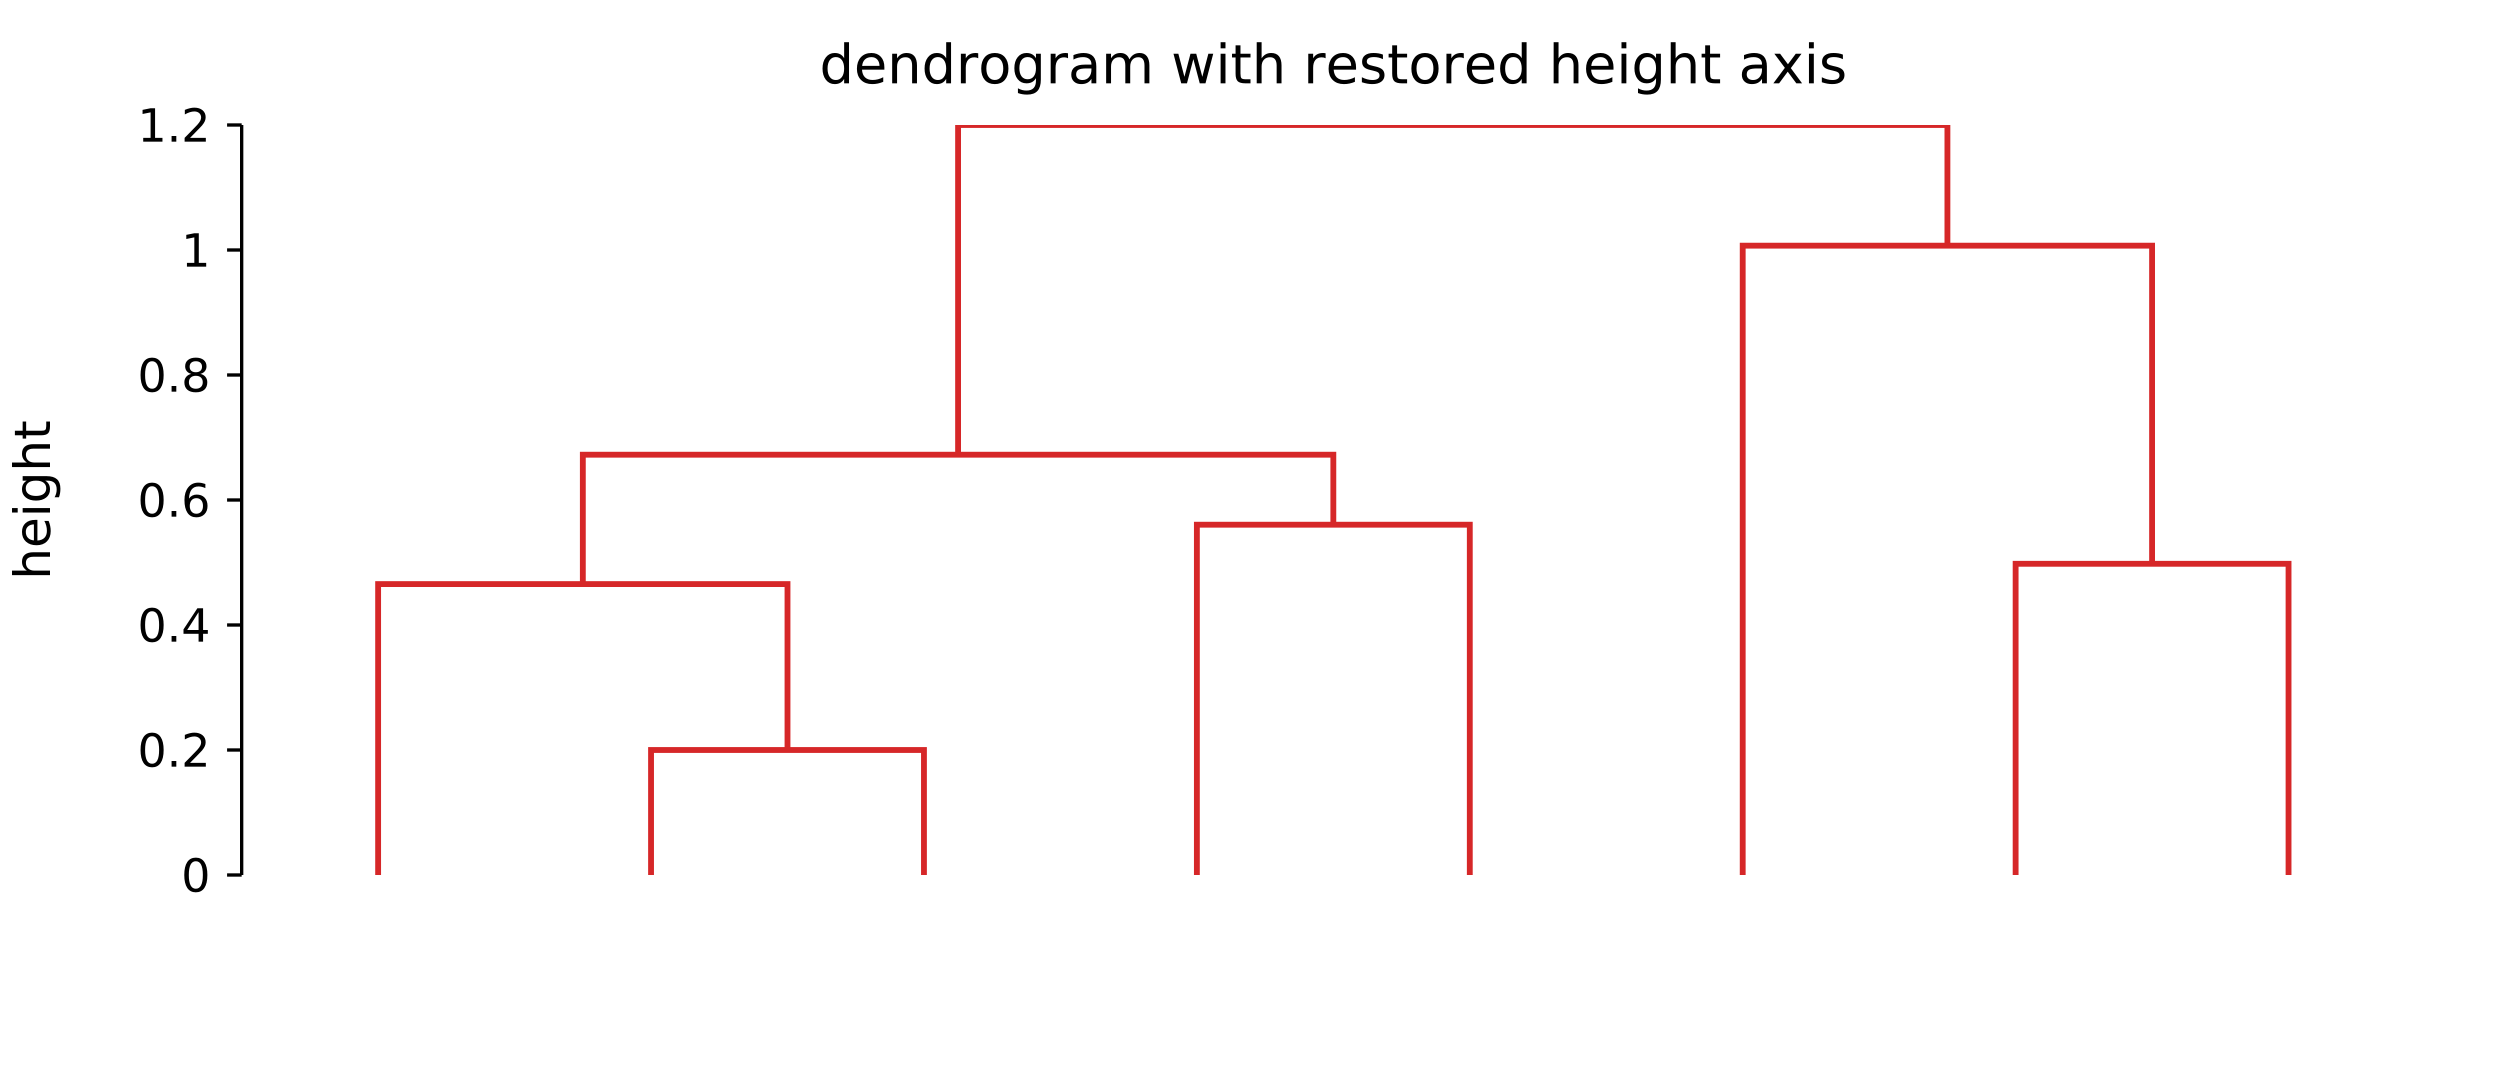
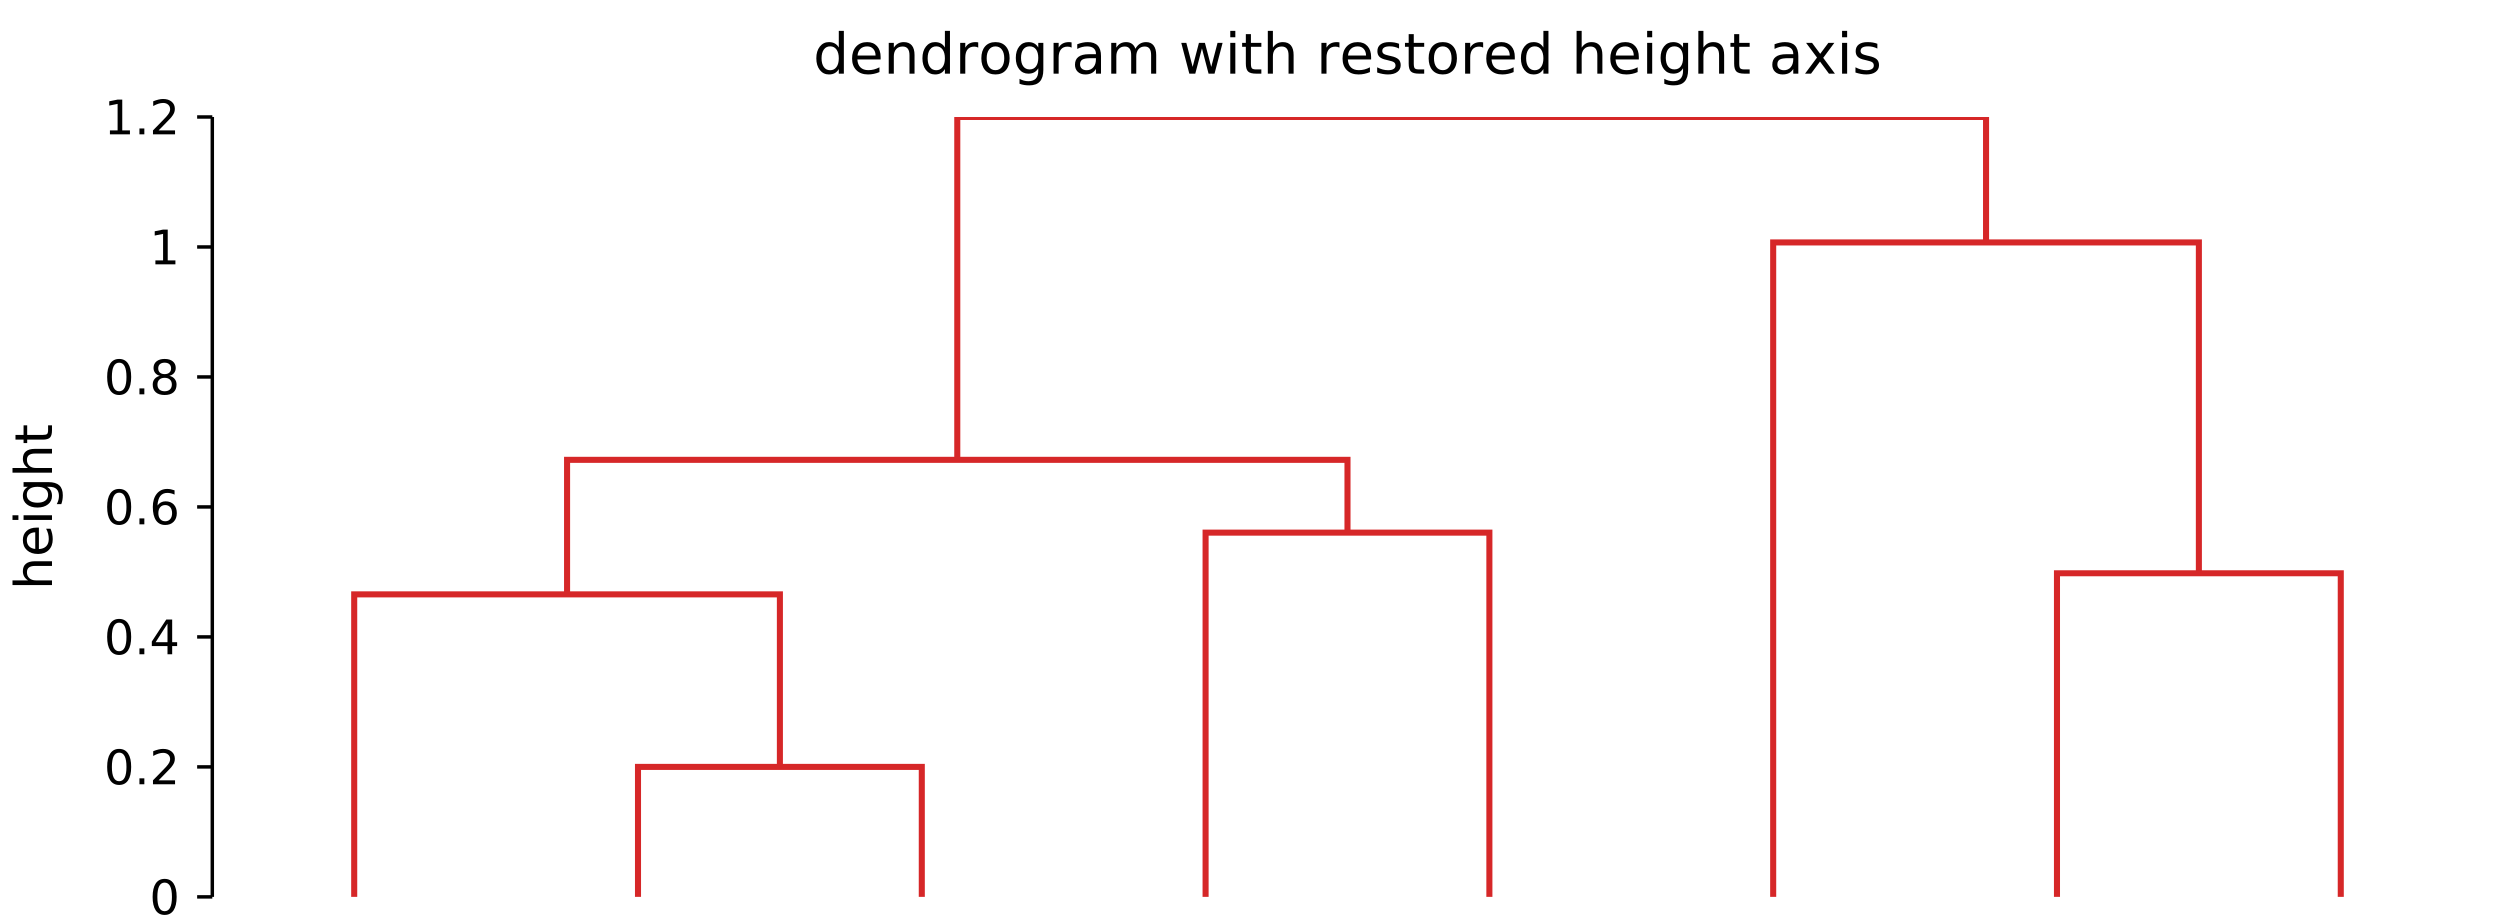
- <svg xmlns="http://www.w3.org/2000/svg" width="600" height="258" viewBox="0 0 600 258" font-family="DejaVu Sans, Bitstream Vera Sans, Verdana, Arial, sans-serif" font-size="11" style="background:#fff" data-plotlet-version="0.4.1" data-plotlet-schema="2" data-plotlet-kind="figure">
-   <g transform="translate(58,30)" data-plotlet-kind="panel" data-plotlet-title="dendrogram with restored height axis" data-plotlet-ylabel="height" data-plotlet-xscale="linear" data-plotlet-yscale="linear" data-plotlet-xlim="0,8" data-plotlet-ylim="0,1.2" data-plotlet-panel-bbox="0,0,600,258" data-plotlet-data-area="58,30,524,180">
+ <svg xmlns="http://www.w3.org/2000/svg" width="577" height="211" viewBox="0 0 577 211" font-family="DejaVu Sans, Bitstream Vera Sans, Verdana, Arial, sans-serif" font-size="11" style="background:#fff" data-plotlet-version="0.4.3" data-plotlet-schema="2" data-plotlet-kind="figure">
+   <g transform="translate(49,27)" data-plotlet-kind="panel" data-plotlet-title="dendrogram with restored height axis" data-plotlet-ylabel="height" data-plotlet-xscale="linear" data-plotlet-yscale="linear" data-plotlet-xlim="0,8" data-plotlet-ylim="0,1.2" data-plotlet-panel-bbox="0,0,577,211" data-plotlet-data-area="49,27,524,180">
    <svg x="0" y="0" width="524" height="180" overflow="hidden">
      <g class="plotlet-artist" data-plotlet-type="dendrogram" data-plotlet-index="0" data-plotlet-color="#d62728" data-plotlet-orient="top" data-plotlet-n-leaves="8" data-plotlet-max-height="1.2" data-plotlet-leaves="[5, 1, 2, 3, 6, 4, 0, 7]">
        <path d="M98.25,180.00 L98.25,150.00 L163.75,150.00 L163.75,180.00" fill="none" stroke="#d62728" stroke-width="1.4" />
        <path d="M32.75,180.00 L32.75,110.18 L131.00,110.18 L131.00,150.00" fill="none" stroke="#d62728" stroke-width="1.4" />
        <path d="M229.25,180.00 L229.25,95.93 L294.75,95.93 L294.75,180.00" fill="none" stroke="#d62728" stroke-width="1.4" />
        <path d="M81.88,110.18 L81.88,79.13 L262.00,79.13 L262.00,95.93" fill="none" stroke="#d62728" stroke-width="1.4" />
        <path d="M425.75,180.00 L425.75,105.31 L491.25,105.31 L491.25,180.00" fill="none" stroke="#d62728" stroke-width="1.4" />
        <path d="M360.25,180.00 L360.25,28.96 L458.50,28.96 L458.50,105.31" fill="none" stroke="#d62728" stroke-width="1.4" />
        <path d="M171.94,79.13 L171.94,0.00 L409.38,0.00 L409.38,28.96" fill="none" stroke="#d62728" stroke-width="1.4" />
      </g>
    </svg>
    <line x1="0" y1="0" x2="0" y2="180" stroke="#000000" stroke-width="0.8" />
    <line x1="0" x2="-3.5" y1="180.00" y2="180.00" stroke="#000000" stroke-width="0.8" />
-     <path d="M-11.002 176.695Q-11.84 176.695 -12.261 177.52Q-12.683 178.344 -12.683 179.999Q-12.683 181.647 -12.261 182.472Q-11.84 183.296 -11.002 183.296Q-10.159 183.296 -9.737 182.472Q-9.315 181.647 -9.315 179.999Q-9.315 178.344 -9.737 177.52Q-10.159 176.695 -11.002 176.695ZM-11.002 175.836Q-9.654 175.836 -8.942 176.902Q-8.23 177.968 -8.23 179.999Q-8.23 182.023 -8.942 183.09Q-9.654 184.156 -11.002 184.156Q-12.35 184.156 -13.062 183.09Q-13.773 182.023 -13.773 179.999Q-13.773 177.968 -13.062 176.902Q-12.35 175.836 -11.002 175.836Z" fill="#000" />
+     <path d="M-11.002 176.705Q-11.84 176.705 -12.261 177.529Q-12.683 178.354 -12.683 180.008Q-12.683 181.657 -12.261 182.481Q-11.84 183.306 -11.002 183.306Q-10.159 183.306 -9.737 182.481Q-9.315 181.657 -9.315 180.008Q-9.315 178.354 -9.737 177.529Q-10.159 176.705 -11.002 176.705ZM-11.002 175.845Q-9.654 175.845 -8.942 176.912Q-8.23 177.978 -8.23 180.008Q-8.23 182.033 -8.942 183.099Q-9.654 184.165 -11.002 184.165Q-12.35 184.165 -13.062 183.099Q-13.773 182.033 -13.773 180.008Q-13.773 177.978 -13.062 176.912Q-12.35 175.845 -11.002 175.845Z" fill="#000" />
    <line x1="0" x2="-3.5" y1="150.00" y2="150.00" stroke="#000000" stroke-width="0.8" />
-     <path d="M-21.497 146.695Q-22.335 146.695 -22.757 147.52Q-23.178 148.344 -23.178 149.999Q-23.178 151.647 -22.757 152.472Q-22.335 153.296 -21.497 153.296Q-20.654 153.296 -20.232 152.472Q-19.811 151.647 -19.811 149.999Q-19.811 148.344 -20.232 147.52Q-20.654 146.695 -21.497 146.695ZM-21.497 145.836Q-20.149 145.836 -19.437 146.902Q-18.726 147.968 -18.726 149.999Q-18.726 152.023 -19.437 153.09Q-20.149 154.156 -21.497 154.156Q-22.845 154.156 -23.557 153.09Q-24.269 152.023 -24.269 149.999Q-24.269 147.968 -23.557 146.902Q-22.845 145.836 -21.497 145.836ZM-16.819 152.636H-15.686V154.0H-16.819ZM-12.388 153.087H-8.601V154.0H-13.693V153.087Q-13.075 152.448 -12.009 151.371Q-10.943 150.294 -10.669 149.982Q-10.148 149.397 -9.941 148.991Q-9.734 148.586 -9.734 148.194Q-9.734 147.555 -10.183 147.152Q-10.631 146.749 -11.351 146.749Q-11.861 146.749 -12.428 146.926Q-12.995 147.104 -13.639 147.463V146.368Q-12.984 146.104 -12.415 145.97Q-11.845 145.836 -11.373 145.836Q-10.126 145.836 -9.385 146.459Q-8.644 147.082 -8.644 148.124Q-8.644 148.618 -8.829 149.061Q-9.015 149.504 -9.503 150.106Q-9.638 150.262 -10.357 151.006Q-11.077 151.75 -12.388 153.087Z" fill="#000" />
+     <path d="M-21.497 146.705Q-22.335 146.705 -22.757 147.529Q-23.178 148.354 -23.178 150.008Q-23.178 151.657 -22.757 152.481Q-22.335 153.306 -21.497 153.306Q-20.654 153.306 -20.232 152.481Q-19.811 151.657 -19.811 150.008Q-19.811 148.354 -20.232 147.529Q-20.654 146.705 -21.497 146.705ZM-21.497 145.845Q-20.149 145.845 -19.437 146.912Q-18.726 147.978 -18.726 150.008Q-18.726 152.033 -19.437 153.099Q-20.149 154.165 -21.497 154.165Q-22.845 154.165 -23.557 153.099Q-24.269 152.033 -24.269 150.008Q-24.269 147.978 -23.557 146.912Q-22.845 145.845 -21.497 145.845ZM-16.819 152.645H-15.686V154.01H-16.819ZM-12.388 153.096H-8.601V154.01H-13.693V153.096Q-13.075 152.457 -12.009 151.38Q-10.943 150.303 -10.669 149.992Q-10.148 149.406 -9.941 149.001Q-9.734 148.595 -9.734 148.203Q-9.734 147.564 -10.183 147.161Q-10.631 146.759 -11.351 146.759Q-11.861 146.759 -12.428 146.936Q-12.995 147.113 -13.639 147.473V146.377Q-12.984 146.114 -12.415 145.98Q-11.845 145.845 -11.373 145.845Q-10.126 145.845 -9.385 146.469Q-8.644 147.092 -8.644 148.134Q-8.644 148.628 -8.829 149.071Q-9.015 149.514 -9.503 150.115Q-9.638 150.271 -10.357 151.015Q-11.077 151.759 -12.388 153.096Z" fill="#000" />
    <line x1="0" x2="-3.5" y1="120.00" y2="120.00" stroke="#000000" stroke-width="0.8" />
-     <path d="M-21.497 116.695Q-22.335 116.695 -22.757 117.52Q-23.178 118.344 -23.178 119.999Q-23.178 121.647 -22.757 122.472Q-22.335 123.296 -21.497 123.296Q-20.654 123.296 -20.232 122.472Q-19.811 121.647 -19.811 119.999Q-19.811 118.344 -20.232 117.52Q-20.654 116.695 -21.497 116.695ZM-21.497 115.836Q-20.149 115.836 -19.437 116.902Q-18.726 117.968 -18.726 119.999Q-18.726 122.023 -19.437 123.09Q-20.149 124.156 -21.497 124.156Q-22.845 124.156 -23.557 123.09Q-24.269 122.023 -24.269 119.999Q-24.269 117.968 -23.557 116.902Q-22.845 115.836 -21.497 115.836ZM-16.819 122.636H-15.686V124.0H-16.819ZM-10.341 116.926 -13.081 121.207H-10.341ZM-10.626 115.981H-9.262V121.207H-8.118V122.109H-9.262V124.0H-10.341V122.109H-13.961V121.062Z" fill="#000" />
+     <path d="M-21.497 116.705Q-22.335 116.705 -22.757 117.529Q-23.178 118.354 -23.178 120.008Q-23.178 121.657 -22.757 122.481Q-22.335 123.306 -21.497 123.306Q-20.654 123.306 -20.232 122.481Q-19.811 121.657 -19.811 120.008Q-19.811 118.354 -20.232 117.529Q-20.654 116.705 -21.497 116.705ZM-21.497 115.845Q-20.149 115.845 -19.437 116.912Q-18.726 117.978 -18.726 120.008Q-18.726 122.033 -19.437 123.099Q-20.149 124.165 -21.497 124.165Q-22.845 124.165 -23.557 123.099Q-24.269 122.033 -24.269 120.008Q-24.269 117.978 -23.557 116.912Q-22.845 115.845 -21.497 115.845ZM-16.819 122.645H-15.686V124.01H-16.819ZM-10.341 116.936 -13.081 121.217H-10.341ZM-10.626 115.99H-9.262V121.217H-8.118V122.119H-9.262V124.01H-10.341V122.119H-13.961V121.072Z" fill="#000" />
    <line x1="0" x2="-3.5" y1="90.00" y2="90.00" stroke="#000000" stroke-width="0.8" />
-     <path d="M-21.497 86.695Q-22.335 86.695 -22.757 87.52Q-23.178 88.344 -23.178 89.999Q-23.178 91.647 -22.757 92.472Q-22.335 93.296 -21.497 93.296Q-20.654 93.296 -20.232 92.472Q-19.811 91.647 -19.811 89.999Q-19.811 88.344 -20.232 87.52Q-20.654 86.695 -21.497 86.695ZM-21.497 85.836Q-20.149 85.836 -19.437 86.902Q-18.726 87.968 -18.726 89.999Q-18.726 92.023 -19.437 93.09Q-20.149 94.156 -21.497 94.156Q-22.845 94.156 -23.557 93.09Q-24.269 92.023 -24.269 89.999Q-24.269 87.968 -23.557 86.902Q-22.845 85.836 -21.497 85.836ZM-16.819 92.636H-15.686V94.0H-16.819ZM-10.868 89.558Q-11.598 89.558 -12.025 90.058Q-12.452 90.557 -12.452 91.427Q-12.452 92.292 -12.025 92.794Q-11.598 93.296 -10.868 93.296Q-10.137 93.296 -9.71 92.794Q-9.283 92.292 -9.283 91.427Q-9.283 90.557 -9.71 90.058Q-10.137 89.558 -10.868 89.558ZM-8.714 86.158V87.146Q-9.122 86.953 -9.538 86.851Q-9.955 86.749 -10.363 86.749Q-11.437 86.749 -12.004 87.474Q-12.57 88.199 -12.651 89.666Q-12.334 89.198 -11.856 88.948Q-11.378 88.699 -10.803 88.699Q-9.595 88.699 -8.894 89.432Q-8.193 90.165 -8.193 91.427Q-8.193 92.663 -8.923 93.409Q-9.654 94.156 -10.868 94.156Q-12.259 94.156 -12.995 93.09Q-13.73 92.023 -13.73 89.999Q-13.73 88.097 -12.828 86.967Q-11.926 85.836 -10.406 85.836Q-9.998 85.836 -9.581 85.917Q-9.165 85.997 -8.714 86.158Z" fill="#000" />
+     <path d="M-21.497 86.705Q-22.335 86.705 -22.757 87.529Q-23.178 88.354 -23.178 90.008Q-23.178 91.657 -22.757 92.481Q-22.335 93.306 -21.497 93.306Q-20.654 93.306 -20.232 92.481Q-19.811 91.657 -19.811 90.008Q-19.811 88.354 -20.232 87.529Q-20.654 86.705 -21.497 86.705ZM-21.497 85.845Q-20.149 85.845 -19.437 86.912Q-18.726 87.978 -18.726 90.008Q-18.726 92.033 -19.437 93.099Q-20.149 94.165 -21.497 94.165Q-22.845 94.165 -23.557 93.099Q-24.269 92.033 -24.269 90.008Q-24.269 87.978 -23.557 86.912Q-22.845 85.845 -21.497 85.845ZM-16.819 92.645H-15.686V94.01H-16.819ZM-10.868 89.568Q-11.598 89.568 -12.025 90.067Q-12.452 90.567 -12.452 91.437Q-12.452 92.302 -12.025 92.804Q-11.598 93.306 -10.868 93.306Q-10.137 93.306 -9.71 92.804Q-9.283 92.302 -9.283 91.437Q-9.283 90.567 -9.71 90.067Q-10.137 89.568 -10.868 89.568ZM-8.714 86.168V87.156Q-9.122 86.963 -9.538 86.861Q-9.955 86.759 -10.363 86.759Q-11.437 86.759 -12.004 87.484Q-12.57 88.209 -12.651 89.675Q-12.334 89.208 -11.856 88.958Q-11.378 88.708 -10.803 88.708Q-9.595 88.708 -8.894 89.441Q-8.193 90.175 -8.193 91.437Q-8.193 92.672 -8.923 93.419Q-9.654 94.165 -10.868 94.165Q-12.259 94.165 -12.995 93.099Q-13.73 92.033 -13.73 90.008Q-13.73 88.107 -12.828 86.976Q-11.926 85.845 -10.406 85.845Q-9.998 85.845 -9.581 85.926Q-9.165 86.007 -8.714 86.168Z" fill="#000" />
    <line x1="0" x2="-3.5" y1="60.00" y2="60.00" stroke="#000000" stroke-width="0.8" />
-     <path d="M-21.497 56.695Q-22.335 56.695 -22.757 57.52Q-23.178 58.344 -23.178 59.999Q-23.178 61.647 -22.757 62.472Q-22.335 63.296 -21.497 63.296Q-20.654 63.296 -20.232 62.472Q-19.811 61.647 -19.811 59.999Q-19.811 58.344 -20.232 57.52Q-20.654 56.695 -21.497 56.695ZM-21.497 55.836Q-20.149 55.836 -19.437 56.902Q-18.726 57.968 -18.726 59.999Q-18.726 62.023 -19.437 63.09Q-20.149 64.156 -21.497 64.156Q-22.845 64.156 -23.557 63.09Q-24.269 62.023 -24.269 59.999Q-24.269 57.968 -23.557 56.902Q-22.845 55.836 -21.497 55.836ZM-16.819 62.636H-15.686V64.0H-16.819ZM-11.002 60.192Q-11.775 60.192 -12.219 60.605Q-12.662 61.019 -12.662 61.744Q-12.662 62.469 -12.219 62.883Q-11.775 63.296 -11.002 63.296Q-10.229 63.296 -9.783 62.88Q-9.337 62.464 -9.337 61.744Q-9.337 61.019 -9.78 60.605Q-10.223 60.192 -11.002 60.192ZM-12.087 59.73Q-12.785 59.558 -13.175 59.08Q-13.564 58.602 -13.564 57.915Q-13.564 56.953 -12.879 56.395Q-12.194 55.836 -11.002 55.836Q-9.804 55.836 -9.122 56.395Q-8.44 56.953 -8.44 57.915Q-8.44 58.602 -8.829 59.08Q-9.219 59.558 -9.912 59.73Q-9.127 59.913 -8.69 60.444Q-8.252 60.976 -8.252 61.744Q-8.252 62.91 -8.964 63.533Q-9.675 64.156 -11.002 64.156Q-12.329 64.156 -13.04 63.533Q-13.752 62.91 -13.752 61.744Q-13.752 60.976 -13.312 60.444Q-12.871 59.913 -12.087 59.73ZM-12.484 58.017Q-12.484 58.64 -12.095 58.989Q-11.706 59.338 -11.002 59.338Q-10.304 59.338 -9.909 58.989Q-9.514 58.64 -9.514 58.017Q-9.514 57.394 -9.909 57.044Q-10.304 56.695 -11.002 56.695Q-11.706 56.695 -12.095 57.044Q-12.484 57.394 -12.484 58.017Z" fill="#000" />
+     <path d="M-21.497 56.705Q-22.335 56.705 -22.757 57.529Q-23.178 58.354 -23.178 60.008Q-23.178 61.657 -22.757 62.481Q-22.335 63.306 -21.497 63.306Q-20.654 63.306 -20.232 62.481Q-19.811 61.657 -19.811 60.008Q-19.811 58.354 -20.232 57.529Q-20.654 56.705 -21.497 56.705ZM-21.497 55.845Q-20.149 55.845 -19.437 56.912Q-18.726 57.978 -18.726 60.008Q-18.726 62.033 -19.437 63.099Q-20.149 64.165 -21.497 64.165Q-22.845 64.165 -23.557 63.099Q-24.269 62.033 -24.269 60.008Q-24.269 57.978 -23.557 56.912Q-22.845 55.845 -21.497 55.845ZM-16.819 62.645H-15.686V64.01H-16.819ZM-11.002 60.201Q-11.775 60.201 -12.219 60.615Q-12.662 61.029 -12.662 61.754Q-12.662 62.479 -12.219 62.892Q-11.775 63.306 -11.002 63.306Q-10.229 63.306 -9.783 62.89Q-9.337 62.473 -9.337 61.754Q-9.337 61.029 -9.78 60.615Q-10.223 60.201 -11.002 60.201ZM-12.087 59.74Q-12.785 59.568 -13.175 59.09Q-13.564 58.612 -13.564 57.924Q-13.564 56.963 -12.879 56.404Q-12.194 55.845 -11.002 55.845Q-9.804 55.845 -9.122 56.404Q-8.44 56.963 -8.44 57.924Q-8.44 58.612 -8.829 59.09Q-9.219 59.568 -9.912 59.74Q-9.127 59.922 -8.69 60.454Q-8.252 60.986 -8.252 61.754Q-8.252 62.919 -8.964 63.542Q-9.675 64.165 -11.002 64.165Q-12.329 64.165 -13.04 63.542Q-13.752 62.919 -13.752 61.754Q-13.752 60.986 -13.312 60.454Q-12.871 59.922 -12.087 59.74ZM-12.484 58.026Q-12.484 58.649 -12.095 58.998Q-11.706 59.347 -11.002 59.347Q-10.304 59.347 -9.909 58.998Q-9.514 58.649 -9.514 58.026Q-9.514 57.403 -9.909 57.054Q-10.304 56.705 -11.002 56.705Q-11.706 56.705 -12.095 57.054Q-12.484 57.403 -12.484 58.026Z" fill="#000" />
    <line x1="0" x2="-3.5" y1="30.00" y2="30.00" stroke="#000000" stroke-width="0.8" />
-     <path d="M-13.134 33.087H-11.362V26.969L-13.29 27.356V26.368L-11.373 25.981H-10.288V33.087H-8.515V34.0H-13.134Z" fill="#000" />
+     <path d="M-13.134 33.096H-11.362V26.979L-13.29 27.365V26.377L-11.373 25.99H-10.288V33.096H-8.515V34.01H-13.134Z" fill="#000" />
    <line x1="0" x2="-3.5" y1="0.00" y2="0.00" stroke="#000000" stroke-width="0.8" />
-     <path d="M-23.629 3.087H-21.857V-3.031L-23.785 -2.644V-3.632L-21.868 -4.019H-20.783V3.087H-19.01V4.0H-23.629ZM-16.819 2.636H-15.686V4.0H-16.819ZM-12.388 3.087H-8.601V4.0H-13.693V3.087Q-13.075 2.448 -12.009 1.371Q-10.943 0.294 -10.669 -0.018Q-10.148 -0.603 -9.941 -1.009Q-9.734 -1.414 -9.734 -1.806Q-9.734 -2.445 -10.183 -2.848Q-10.631 -3.251 -11.351 -3.251Q-11.861 -3.251 -12.428 -3.074Q-12.995 -2.896 -13.639 -2.537V-3.632Q-12.984 -3.896 -12.415 -4.03Q-11.845 -4.164 -11.373 -4.164Q-10.126 -4.164 -9.385 -3.541Q-8.644 -2.918 -8.644 -1.876Q-8.644 -1.382 -8.829 -0.939Q-9.015 -0.496 -9.503 0.106Q-9.638 0.262 -10.357 1.006Q-11.077 1.75 -12.388 3.087Z" fill="#000" />
-     <g transform="translate(-46,90.0) rotate(-90)">
+     <path d="M-23.629 3.096H-21.857V-3.021L-23.785 -2.635V-3.623L-21.868 -4.01H-20.783V3.096H-19.01V4.01H-23.629ZM-16.819 2.645H-15.686V4.01H-16.819ZM-12.388 3.096H-8.601V4.01H-13.693V3.096Q-13.075 2.457 -12.009 1.38Q-10.943 0.303 -10.669 -0.008Q-10.148 -0.594 -9.941 -0.999Q-9.734 -1.405 -9.734 -1.797Q-9.734 -2.436 -10.183 -2.839Q-10.631 -3.241 -11.351 -3.241Q-11.861 -3.241 -12.428 -3.064Q-12.995 -2.887 -13.639 -2.527V-3.623Q-12.984 -3.886 -12.415 -4.02Q-11.845 -4.155 -11.373 -4.155Q-10.126 -4.155 -9.385 -3.531Q-8.644 -2.908 -8.644 -1.866Q-8.644 -1.372 -8.829 -0.929Q-9.015 -0.486 -9.503 0.115Q-9.638 0.271 -10.357 1.015Q-11.077 1.759 -12.388 3.096Z" fill="#000" />
+     <g transform="translate(-37.0,90.0) rotate(-90)">
      <path d="M-12.539 -3.961V0.0H-13.617V-3.926Q-13.617 -4.857 -13.98 -5.32Q-14.344 -5.783 -15.07 -5.783Q-15.943 -5.783 -16.447 -5.227Q-16.951 -4.67 -16.951 -3.709V0.0H-18.035V-9.117H-16.951V-5.543Q-16.564 -6.135 -16.04 -6.428Q-15.516 -6.721 -14.83 -6.721Q-13.699 -6.721 -13.119 -6.021Q-12.539 -5.32 -12.539 -3.961ZM-4.775 -3.551V-3.023H-9.732Q-9.662 -1.91 -9.062 -1.327Q-8.461 -0.744 -7.389 -0.744Q-6.768 -0.744 -6.185 -0.896Q-5.602 -1.049 -5.027 -1.354V-0.334Q-5.607 -0.088 -6.217 0.041Q-6.826 0.17 -7.453 0.17Q-9.023 0.17 -9.94 -0.744Q-10.857 -1.658 -10.857 -3.217Q-10.857 -4.828 -9.987 -5.774Q-9.117 -6.721 -7.641 -6.721Q-6.316 -6.721 -5.546 -5.868Q-4.775 -5.016 -4.775 -3.551ZM-5.854 -3.867Q-5.865 -4.752 -6.349 -5.279Q-6.832 -5.807 -7.629 -5.807Q-8.531 -5.807 -9.073 -5.297Q-9.615 -4.787 -9.697 -3.861ZM-3.006 -6.562H-1.928V0.0H-3.006ZM-3.006 -9.117H-1.928V-7.752H-3.006ZM4.646 -3.357Q4.646 -4.529 4.163 -5.174Q3.68 -5.818 2.807 -5.818Q1.939 -5.818 1.456 -5.174Q0.973 -4.529 0.973 -3.357Q0.973 -2.191 1.456 -1.547Q1.939 -0.902 2.807 -0.902Q3.68 -0.902 4.163 -1.547Q4.646 -2.191 4.646 -3.357ZM5.725 -0.814Q5.725 0.861 4.98 1.679Q4.236 2.496 2.701 2.496Q2.133 2.496 1.629 2.411Q1.125 2.326 0.65 2.15V1.102Q1.125 1.359 1.588 1.482Q2.051 1.605 2.531 1.605Q3.592 1.605 4.119 1.052Q4.646 0.498 4.646 -0.621V-1.154Q4.312 -0.574 3.791 -0.287Q3.27 0.0 2.543 0.0Q1.336 0.0 0.598 -0.92Q-0.141 -1.84 -0.141 -3.357Q-0.141 -4.881 0.598 -5.801Q1.336 -6.721 2.543 -6.721Q3.27 -6.721 3.791 -6.434Q4.312 -6.146 4.646 -5.566V-6.562H5.725ZM13.4 -3.961V0.0H12.322V-3.926Q12.322 -4.857 11.959 -5.32Q11.596 -5.783 10.869 -5.783Q9.996 -5.783 9.492 -5.227Q8.988 -4.67 8.988 -3.709V0.0H7.904V-9.117H8.988V-5.543Q9.375 -6.135 9.899 -6.428Q10.424 -6.721 11.109 -6.721Q12.24 -6.721 12.82 -6.021Q13.4 -5.32 13.4 -3.961ZM16.617 -8.426V-6.562H18.838V-5.725H16.617V-2.162Q16.617 -1.359 16.837 -1.131Q17.057 -0.902 17.73 -0.902H18.838V0.0H17.73Q16.482 0.0 16.008 -0.466Q15.533 -0.932 15.533 -2.162V-5.725H14.742V-6.562H15.533V-8.426Z" fill="#000" />
    </g>
    <path d="M144.594 -16.03V-19.877H145.762V-10.0H144.594V-11.066Q144.226 -10.432 143.664 -10.124Q143.102 -9.816 142.315 -9.816Q141.026 -9.816 140.217 -10.844Q139.408 -11.873 139.408 -13.548Q139.408 -15.224 140.217 -16.252Q141.026 -17.281 142.315 -17.281Q143.102 -17.281 143.664 -16.973Q144.226 -16.665 144.594 -16.03ZM140.614 -13.548Q140.614 -12.26 141.144 -11.527Q141.674 -10.793 142.601 -10.793Q143.527 -10.793 144.061 -11.527Q144.594 -12.26 144.594 -13.548Q144.594 -14.837 144.061 -15.57Q143.527 -16.303 142.601 -16.303Q141.674 -16.303 141.144 -15.57Q140.614 -14.837 140.614 -13.548ZM154.249 -13.847V-13.275H148.878Q148.955 -12.069 149.605 -11.438Q150.256 -10.806 151.417 -10.806Q152.09 -10.806 152.722 -10.971Q153.354 -11.136 153.976 -11.466V-10.362Q153.347 -10.095 152.687 -9.956Q152.027 -9.816 151.348 -9.816Q149.646 -9.816 148.653 -10.806Q147.66 -11.796 147.66 -13.485Q147.66 -15.23 148.602 -16.256Q149.545 -17.281 151.145 -17.281Q152.579 -17.281 153.414 -16.357Q154.249 -15.434 154.249 -13.847ZM153.081 -14.189Q153.068 -15.148 152.544 -15.719Q152.021 -16.291 151.157 -16.291Q150.18 -16.291 149.593 -15.738Q149.005 -15.186 148.917 -14.183ZM162.075 -14.291V-10.0H160.907V-14.253Q160.907 -15.262 160.514 -15.764Q160.12 -16.265 159.333 -16.265Q158.387 -16.265 157.841 -15.662Q157.295 -15.059 157.295 -14.018V-10.0H156.121V-17.109H157.295V-16.005Q157.714 -16.646 158.282 -16.963Q158.851 -17.281 159.593 -17.281Q160.818 -17.281 161.447 -16.522Q162.075 -15.764 162.075 -14.291ZM169.083 -16.03V-19.877H170.251V-10.0H169.083V-11.066Q168.715 -10.432 168.153 -10.124Q167.591 -9.816 166.804 -9.816Q165.516 -9.816 164.706 -10.844Q163.897 -11.873 163.897 -13.548Q163.897 -15.224 164.706 -16.252Q165.516 -17.281 166.804 -17.281Q167.591 -17.281 168.153 -16.973Q168.715 -16.665 169.083 -16.03ZM165.103 -13.548Q165.103 -12.26 165.633 -11.527Q166.163 -10.793 167.09 -10.793Q168.017 -10.793 168.55 -11.527Q169.083 -12.26 169.083 -13.548Q169.083 -14.837 168.55 -15.57Q168.017 -16.303 167.09 -16.303Q166.163 -16.303 165.633 -15.57Q165.103 -14.837 165.103 -13.548ZM176.776 -16.018Q176.58 -16.132 176.348 -16.186Q176.116 -16.24 175.837 -16.24Q174.847 -16.24 174.317 -15.595Q173.787 -14.951 173.787 -13.745V-10.0H172.612V-17.109H173.787V-16.005Q174.155 -16.652 174.745 -16.967Q175.335 -17.281 176.18 -17.281Q176.3 -17.281 176.446 -17.265Q176.592 -17.249 176.77 -17.217ZM180.756 -16.291Q179.817 -16.291 179.271 -15.557Q178.725 -14.824 178.725 -13.548Q178.725 -12.272 179.268 -11.539Q179.811 -10.806 180.756 -10.806Q181.689 -10.806 182.235 -11.542Q182.781 -12.279 182.781 -13.548Q182.781 -14.812 182.235 -15.551Q181.689 -16.291 180.756 -16.291ZM180.756 -17.281Q182.28 -17.281 183.149 -16.291Q184.019 -15.3 184.019 -13.548Q184.019 -11.803 183.149 -10.809Q182.28 -9.816 180.756 -9.816Q179.227 -9.816 178.36 -10.809Q177.494 -11.803 177.494 -13.548Q177.494 -15.3 178.36 -16.291Q179.227 -17.281 180.756 -17.281ZM190.633 -13.637Q190.633 -14.907 190.11 -15.605Q189.586 -16.303 188.64 -16.303Q187.701 -16.303 187.177 -15.605Q186.653 -14.907 186.653 -13.637Q186.653 -12.374 187.177 -11.676Q187.701 -10.978 188.64 -10.978Q189.586 -10.978 190.11 -11.676Q190.633 -12.374 190.633 -13.637ZM191.801 -10.882Q191.801 -9.067 190.995 -8.181Q190.189 -7.296 188.526 -7.296Q187.91 -7.296 187.364 -7.388Q186.818 -7.48 186.304 -7.67V-8.807Q186.818 -8.527 187.32 -8.394Q187.821 -8.261 188.342 -8.261Q189.491 -8.261 190.062 -8.861Q190.633 -9.46 190.633 -10.673V-11.25Q190.271 -10.622 189.707 -10.311Q189.142 -10.0 188.354 -10.0Q187.047 -10.0 186.247 -10.997Q185.447 -11.993 185.447 -13.637Q185.447 -15.288 186.247 -16.284Q187.047 -17.281 188.354 -17.281Q189.142 -17.281 189.707 -16.97Q190.271 -16.659 190.633 -16.03V-17.109H191.801ZM198.327 -16.018Q198.13 -16.132 197.898 -16.186Q197.667 -16.24 197.387 -16.24Q196.397 -16.24 195.867 -15.595Q195.337 -14.951 195.337 -13.745V-10.0H194.163V-17.109H195.337V-16.005Q195.705 -16.652 196.295 -16.967Q196.886 -17.281 197.73 -17.281Q197.851 -17.281 197.997 -17.265Q198.143 -17.249 198.32 -17.217ZM202.783 -13.574Q201.367 -13.574 200.821 -13.25Q200.275 -12.926 200.275 -12.146Q200.275 -11.523 200.685 -11.158Q201.094 -10.793 201.799 -10.793Q202.77 -10.793 203.357 -11.482Q203.944 -12.171 203.944 -13.313V-13.574ZM205.112 -14.056V-10.0H203.944V-11.079Q203.544 -10.432 202.948 -10.124Q202.351 -9.816 201.488 -9.816Q200.396 -9.816 199.752 -10.428Q199.107 -11.041 199.107 -12.069Q199.107 -13.269 199.91 -13.878Q200.713 -14.488 202.307 -14.488H203.944V-14.602Q203.944 -15.408 203.414 -15.849Q202.884 -16.291 201.926 -16.291Q201.316 -16.291 200.739 -16.145Q200.161 -15.999 199.628 -15.707V-16.786Q200.269 -17.033 200.872 -17.157Q201.475 -17.281 202.046 -17.281Q203.589 -17.281 204.351 -16.481Q205.112 -15.681 205.112 -14.056ZM213.053 -15.745Q213.491 -16.532 214.101 -16.906Q214.71 -17.281 215.535 -17.281Q216.646 -17.281 217.249 -16.503Q217.852 -15.726 217.852 -14.291V-10.0H216.678V-14.253Q216.678 -15.275 216.316 -15.77Q215.954 -16.265 215.211 -16.265Q214.304 -16.265 213.777 -15.662Q213.25 -15.059 213.25 -14.018V-10.0H212.076V-14.253Q212.076 -15.281 211.714 -15.773Q211.352 -16.265 210.597 -16.265Q209.702 -16.265 209.175 -15.659Q208.648 -15.053 208.648 -14.018V-10.0H207.474V-17.109H208.648V-16.005Q209.048 -16.659 209.606 -16.97Q210.165 -17.281 210.933 -17.281Q211.708 -17.281 212.25 -16.887Q212.793 -16.494 213.053 -15.745ZM223.635 -17.109H224.803L226.263 -11.562L227.716 -17.109H229.094L230.554 -11.562L232.007 -17.109H233.175L231.315 -10.0H229.938L228.408 -15.827L226.872 -10.0H225.495ZM234.946 -17.109H236.114V-10.0H234.946ZM234.946 -19.877H236.114V-18.398H234.946ZM239.713 -19.128V-17.109H242.119V-16.202H239.713V-12.342Q239.713 -11.473 239.951 -11.225Q240.189 -10.978 240.919 -10.978H242.119V-10.0H240.919Q239.567 -10.0 239.053 -10.505Q238.539 -11.009 238.539 -12.342V-16.202H237.682V-17.109H238.539V-19.128ZM249.565 -14.291V-10.0H248.397V-14.253Q248.397 -15.262 248.003 -15.764Q247.61 -16.265 246.823 -16.265Q245.877 -16.265 245.331 -15.662Q244.785 -15.059 244.785 -14.018V-10.0H243.611V-19.877H244.785V-16.005Q245.204 -16.646 245.772 -16.963Q246.34 -17.281 247.083 -17.281Q248.308 -17.281 248.937 -16.522Q249.565 -15.764 249.565 -14.291ZM260.146 -16.018Q259.95 -16.132 259.718 -16.186Q259.486 -16.24 259.207 -16.24Q258.217 -16.24 257.687 -15.595Q257.157 -14.951 257.157 -13.745V-10.0H255.982V-17.109H257.157V-16.005Q257.525 -16.652 258.115 -16.967Q258.706 -17.281 259.55 -17.281Q259.67 -17.281 259.816 -17.265Q259.962 -17.249 260.14 -17.217ZM267.453 -13.847V-13.275H262.083Q262.159 -12.069 262.809 -11.438Q263.46 -10.806 264.622 -10.806Q265.294 -10.806 265.926 -10.971Q266.558 -11.136 267.18 -11.466V-10.362Q266.551 -10.095 265.891 -9.956Q265.231 -9.816 264.552 -9.816Q262.851 -9.816 261.857 -10.806Q260.864 -11.796 260.864 -13.485Q260.864 -15.23 261.806 -16.256Q262.749 -17.281 264.349 -17.281Q265.783 -17.281 266.618 -16.357Q267.453 -15.434 267.453 -13.847ZM266.285 -14.189Q266.272 -15.148 265.748 -15.719Q265.225 -16.291 264.361 -16.291Q263.384 -16.291 262.797 -15.738Q262.209 -15.186 262.121 -14.183ZM273.902 -16.9V-15.795Q273.407 -16.049 272.874 -16.176Q272.34 -16.303 271.769 -16.303Q270.899 -16.303 270.465 -16.037Q270.03 -15.77 270.03 -15.237Q270.03 -14.831 270.341 -14.599Q270.652 -14.367 271.591 -14.158L271.991 -14.069Q273.235 -13.802 273.759 -13.317Q274.283 -12.831 274.283 -11.961Q274.283 -10.971 273.499 -10.394Q272.715 -9.816 271.344 -9.816Q270.772 -9.816 270.154 -9.927Q269.535 -10.038 268.849 -10.26V-11.466Q269.497 -11.13 270.125 -10.962Q270.753 -10.793 271.369 -10.793Q272.194 -10.793 272.639 -11.076Q273.083 -11.358 273.083 -11.873Q273.083 -12.349 272.762 -12.603Q272.442 -12.856 271.356 -13.091L270.95 -13.187Q269.865 -13.415 269.382 -13.888Q268.9 -14.361 268.9 -15.186Q268.9 -16.189 269.611 -16.735Q270.322 -17.281 271.629 -17.281Q272.277 -17.281 272.848 -17.186Q273.419 -17.09 273.902 -16.9ZM277.298 -19.128V-17.109H279.704V-16.202H277.298V-12.342Q277.298 -11.473 277.536 -11.225Q277.774 -10.978 278.504 -10.978H279.704V-10.0H278.504Q277.152 -10.0 276.638 -10.505Q276.124 -11.009 276.124 -12.342V-16.202H275.267V-17.109H276.124V-19.128ZM283.995 -16.291Q283.055 -16.291 282.509 -15.557Q281.963 -14.824 281.963 -13.548Q281.963 -12.272 282.506 -11.539Q283.049 -10.806 283.995 -10.806Q284.928 -10.806 285.474 -11.542Q286.02 -12.279 286.02 -13.548Q286.02 -14.812 285.474 -15.551Q284.928 -16.291 283.995 -16.291ZM283.995 -17.281Q285.518 -17.281 286.388 -16.291Q287.257 -15.3 287.257 -13.548Q287.257 -11.803 286.388 -10.809Q285.518 -9.816 283.995 -9.816Q282.465 -9.816 281.598 -10.809Q280.732 -11.803 280.732 -13.548Q280.732 -15.3 281.598 -16.291Q282.465 -17.281 283.995 -17.281ZM293.313 -16.018Q293.116 -16.132 292.885 -16.186Q292.653 -16.24 292.374 -16.24Q291.383 -16.24 290.853 -15.595Q290.323 -14.951 290.323 -13.745V-10.0H289.149V-17.109H290.323V-16.005Q290.691 -16.652 291.282 -16.967Q291.872 -17.281 292.716 -17.281Q292.837 -17.281 292.983 -17.265Q293.129 -17.249 293.307 -17.217ZM300.619 -13.847V-13.275H295.249Q295.325 -12.069 295.976 -11.438Q296.626 -10.806 297.788 -10.806Q298.461 -10.806 299.093 -10.971Q299.724 -11.136 300.346 -11.466V-10.362Q299.718 -10.095 299.058 -9.956Q298.397 -9.816 297.718 -9.816Q296.017 -9.816 295.024 -10.806Q294.03 -11.796 294.03 -13.485Q294.03 -15.23 294.973 -16.256Q295.916 -17.281 297.515 -17.281Q298.95 -17.281 299.784 -16.357Q300.619 -15.434 300.619 -13.847ZM299.451 -14.189Q299.438 -15.148 298.915 -15.719Q298.391 -16.291 297.528 -16.291Q296.55 -16.291 295.963 -15.738Q295.376 -15.186 295.287 -14.183ZM307.214 -16.03V-19.877H308.382V-10.0H307.214V-11.066Q306.846 -10.432 306.284 -10.124Q305.723 -9.816 304.936 -9.816Q303.647 -9.816 302.838 -10.844Q302.028 -11.873 302.028 -13.548Q302.028 -15.224 302.838 -16.252Q303.647 -17.281 304.936 -17.281Q305.723 -17.281 306.284 -16.973Q306.846 -16.665 307.214 -16.03ZM303.234 -13.548Q303.234 -12.26 303.764 -11.527Q304.294 -10.793 305.221 -10.793Q306.148 -10.793 306.681 -11.527Q307.214 -12.26 307.214 -13.548Q307.214 -14.837 306.681 -15.57Q306.148 -16.303 305.221 -16.303Q304.294 -16.303 303.764 -15.57Q303.234 -14.837 303.234 -13.548ZM320.83 -14.291V-10.0H319.662V-14.253Q319.662 -15.262 319.269 -15.764Q318.875 -16.265 318.088 -16.265Q317.142 -16.265 316.596 -15.662Q316.05 -15.059 316.05 -14.018V-10.0H314.876V-19.877H316.05V-16.005Q316.469 -16.646 317.037 -16.963Q317.605 -17.281 318.348 -17.281Q319.573 -17.281 320.202 -16.522Q320.83 -15.764 320.83 -14.291ZM329.241 -13.847V-13.275H323.871Q323.947 -12.069 324.597 -11.438Q325.248 -10.806 326.41 -10.806Q327.083 -10.806 327.714 -10.971Q328.346 -11.136 328.968 -11.466V-10.362Q328.339 -10.095 327.679 -9.956Q327.019 -9.816 326.34 -9.816Q324.639 -9.816 323.645 -10.806Q322.652 -11.796 322.652 -13.485Q322.652 -15.23 323.594 -16.256Q324.537 -17.281 326.137 -17.281Q327.571 -17.281 328.406 -16.357Q329.241 -15.434 329.241 -13.847ZM328.073 -14.189Q328.06 -15.148 327.536 -15.719Q327.013 -16.291 326.149 -16.291Q325.172 -16.291 324.585 -15.738Q323.998 -15.186 323.909 -14.183ZM331.158 -17.109H332.326V-10.0H331.158ZM331.158 -19.877H332.326V-18.398H331.158ZM339.448 -13.637Q339.448 -14.907 338.924 -15.605Q338.4 -16.303 337.455 -16.303Q336.515 -16.303 335.991 -15.605Q335.468 -14.907 335.468 -13.637Q335.468 -12.374 335.991 -11.676Q336.515 -10.978 337.455 -10.978Q338.4 -10.978 338.924 -11.676Q339.448 -12.374 339.448 -13.637ZM340.616 -10.882Q340.616 -9.067 339.81 -8.181Q339.003 -7.296 337.34 -7.296Q336.725 -7.296 336.179 -7.388Q335.633 -7.48 335.119 -7.67V-8.807Q335.633 -8.527 336.134 -8.394Q336.636 -8.261 337.156 -8.261Q338.305 -8.261 338.876 -8.861Q339.448 -9.46 339.448 -10.673V-11.25Q339.086 -10.622 338.521 -10.311Q337.956 -10.0 337.169 -10.0Q335.861 -10.0 335.062 -10.997Q334.262 -11.993 334.262 -13.637Q334.262 -15.288 335.062 -16.284Q335.861 -17.281 337.169 -17.281Q337.956 -17.281 338.521 -16.97Q339.086 -16.659 339.448 -16.03V-17.109H340.616ZM348.931 -14.291V-10.0H347.763V-14.253Q347.763 -15.262 347.37 -15.764Q346.976 -16.265 346.189 -16.265Q345.243 -16.265 344.697 -15.662Q344.151 -15.059 344.151 -14.018V-10.0H342.977V-19.877H344.151V-16.005Q344.57 -16.646 345.138 -16.963Q345.707 -17.281 346.449 -17.281Q347.674 -17.281 348.303 -16.522Q348.931 -15.764 348.931 -14.291ZM352.416 -19.128V-17.109H354.822V-16.202H352.416V-12.342Q352.416 -11.473 352.654 -11.225Q352.892 -10.978 353.622 -10.978H354.822V-10.0H353.622Q352.27 -10.0 351.756 -10.505Q351.242 -11.009 351.242 -12.342V-16.202H350.385V-17.109H351.242V-19.128ZM363.721 -13.574Q362.306 -13.574 361.76 -13.25Q361.214 -12.926 361.214 -12.146Q361.214 -11.523 361.623 -11.158Q362.033 -10.793 362.737 -10.793Q363.708 -10.793 364.296 -11.482Q364.883 -12.171 364.883 -13.313V-13.574ZM366.051 -14.056V-10.0H364.883V-11.079Q364.483 -10.432 363.886 -10.124Q363.29 -9.816 362.426 -9.816Q361.334 -9.816 360.69 -10.428Q360.046 -11.041 360.046 -12.069Q360.046 -13.269 360.849 -13.878Q361.652 -14.488 363.245 -14.488H364.883V-14.602Q364.883 -15.408 364.353 -15.849Q363.823 -16.291 362.864 -16.291Q362.255 -16.291 361.677 -16.145Q361.1 -15.999 360.566 -15.707V-16.786Q361.208 -17.033 361.811 -17.157Q362.414 -17.281 362.985 -17.281Q364.527 -17.281 365.289 -16.481Q366.051 -15.681 366.051 -14.056ZM374.366 -17.109 371.795 -13.65 374.5 -10.0H373.122L371.053 -12.793L368.983 -10.0H367.606L370.367 -13.72L367.841 -17.109H369.218L371.104 -14.577L372.989 -17.109ZM376.15 -17.109H377.318V-10.0H376.15ZM376.15 -19.877H377.318V-18.398H376.15ZM384.294 -16.9V-15.795Q383.799 -16.049 383.266 -16.176Q382.732 -16.303 382.161 -16.303Q381.292 -16.303 380.857 -16.037Q380.422 -15.77 380.422 -15.237Q380.422 -14.831 380.733 -14.599Q381.044 -14.367 381.983 -14.158L382.383 -14.069Q383.627 -13.802 384.151 -13.317Q384.675 -12.831 384.675 -11.961Q384.675 -10.971 383.891 -10.394Q383.107 -9.816 381.736 -9.816Q381.165 -9.816 380.546 -9.927Q379.927 -10.038 379.241 -10.26V-11.466Q379.889 -11.13 380.517 -10.962Q381.146 -10.793 381.761 -10.793Q382.586 -10.793 383.031 -11.076Q383.475 -11.358 383.475 -11.873Q383.475 -12.349 383.155 -12.603Q382.834 -12.856 381.749 -13.091L381.342 -13.187Q380.257 -13.415 379.774 -13.888Q379.292 -14.361 379.292 -15.186Q379.292 -16.189 380.003 -16.735Q380.714 -17.281 382.021 -17.281Q382.669 -17.281 383.24 -17.186Q383.812 -17.09 384.294 -16.9Z" fill="#000" />
  </g>
</svg>
